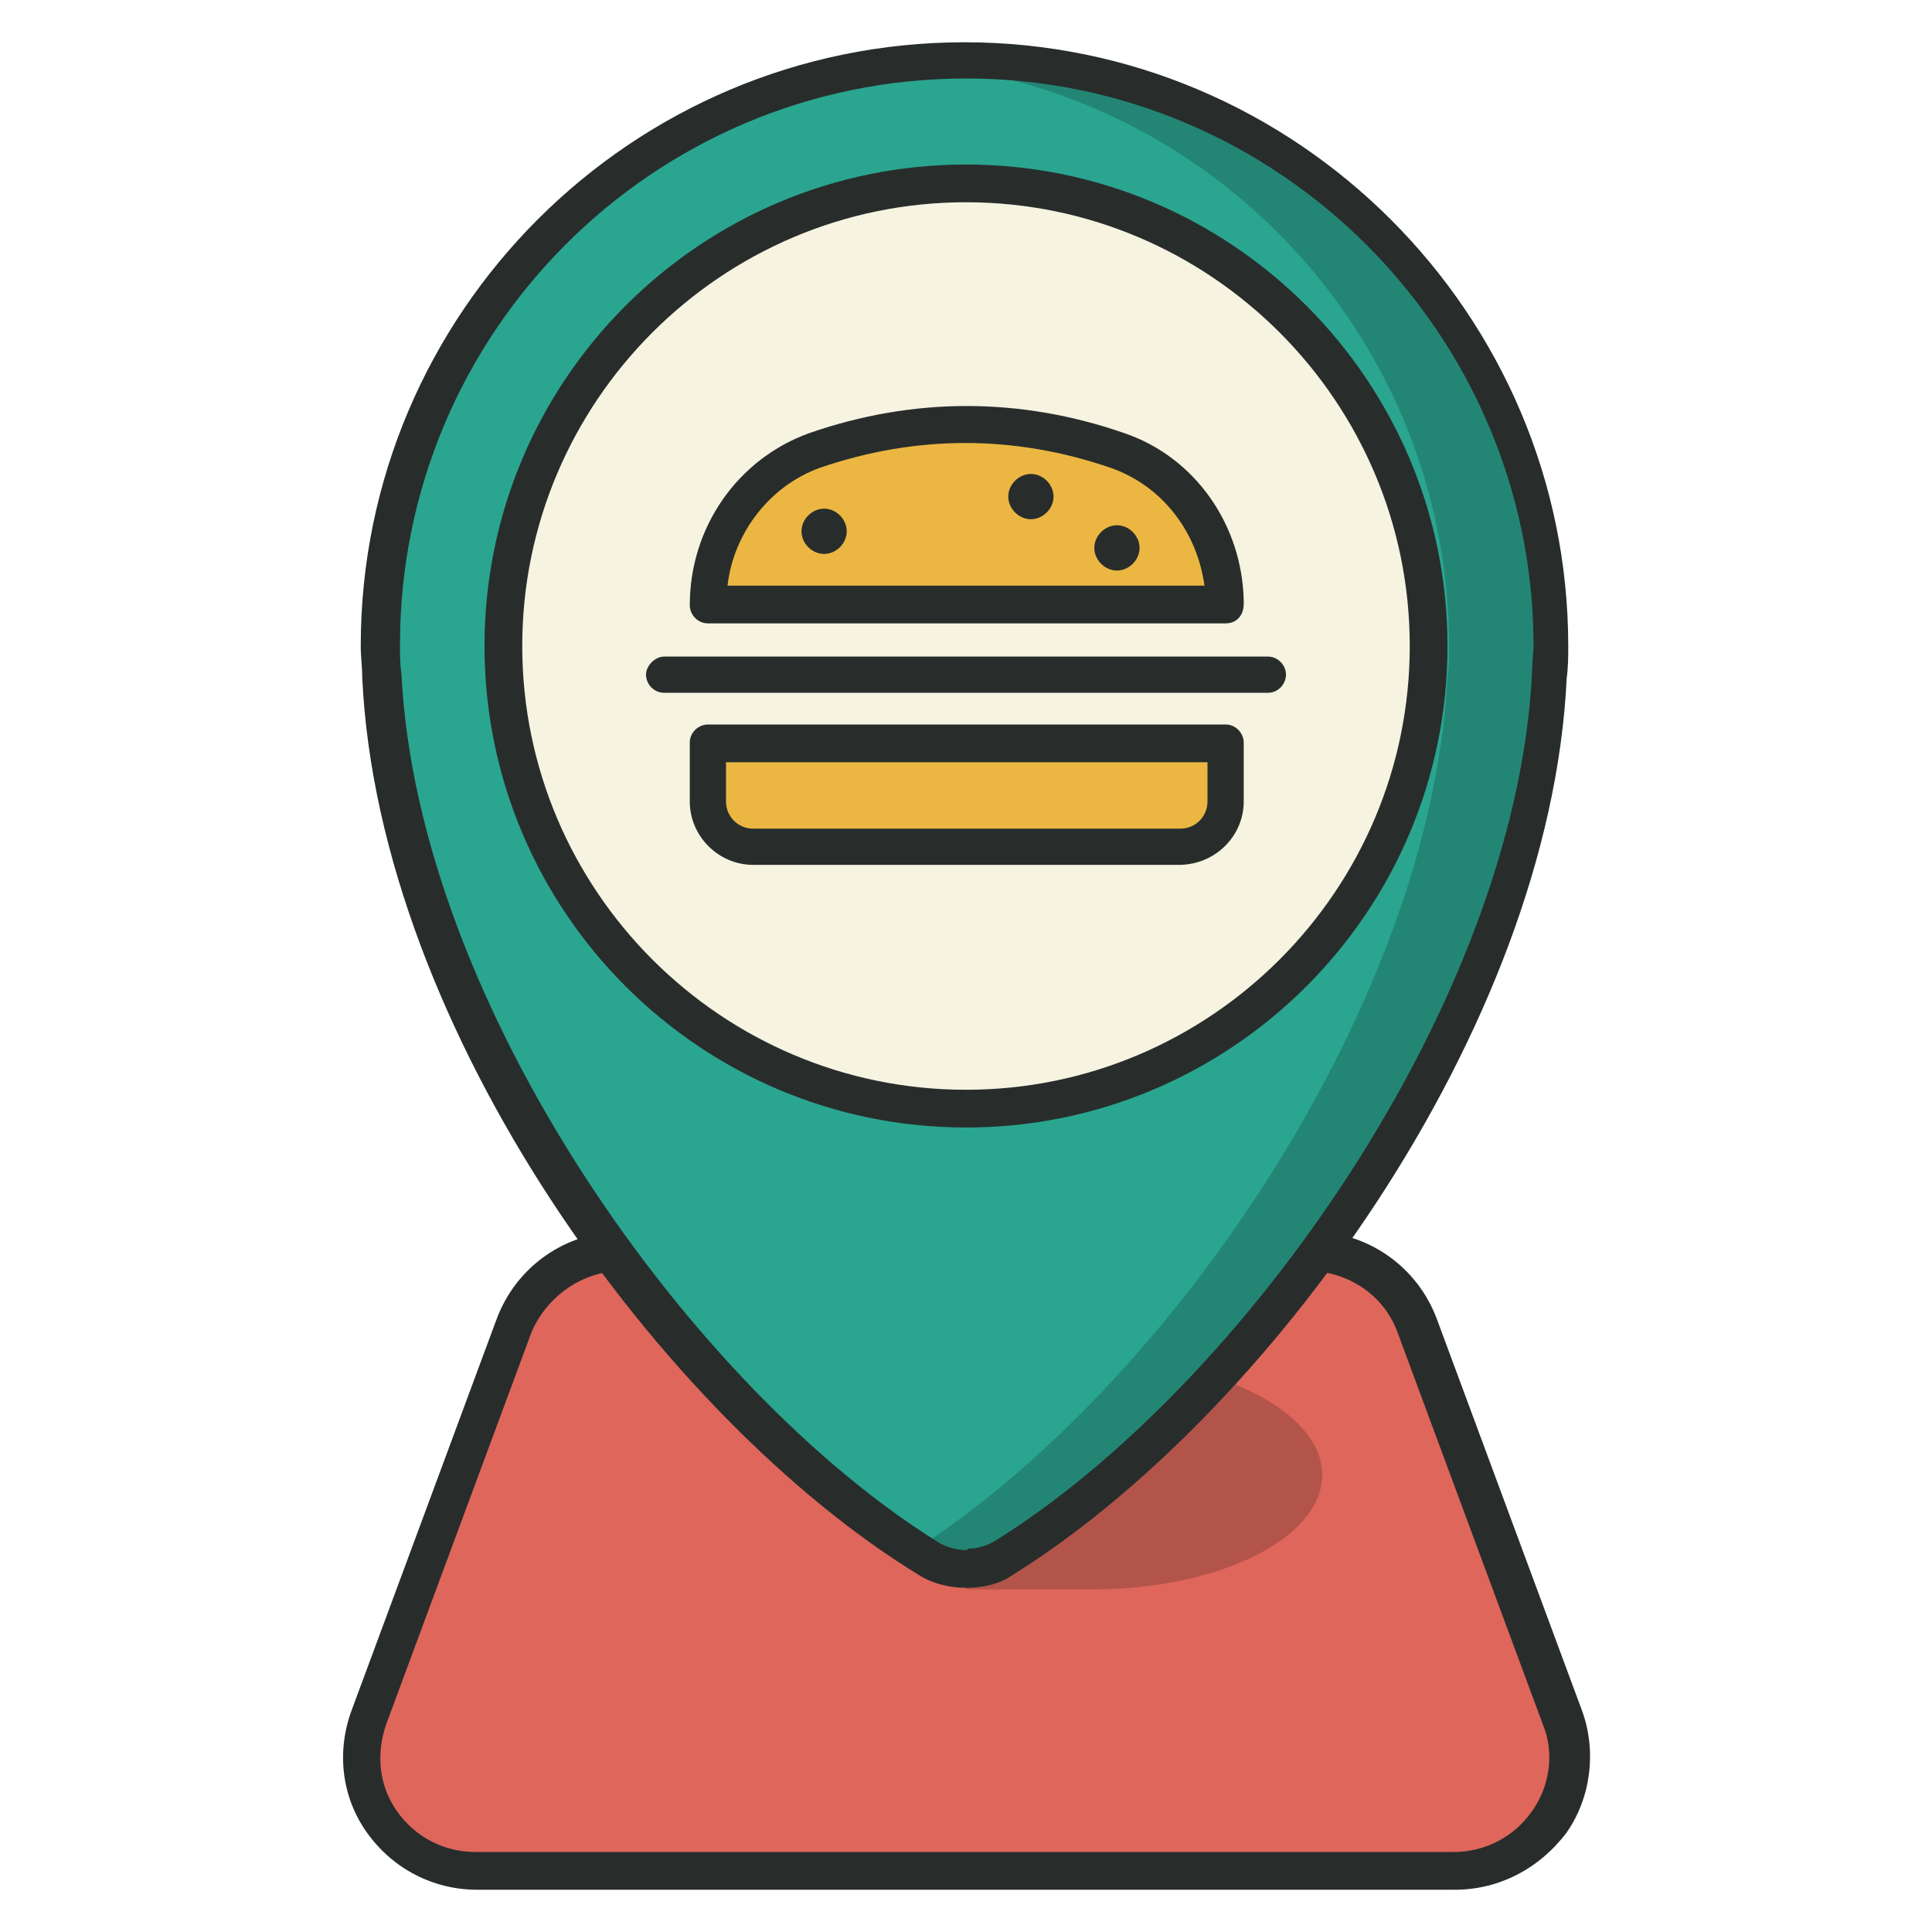
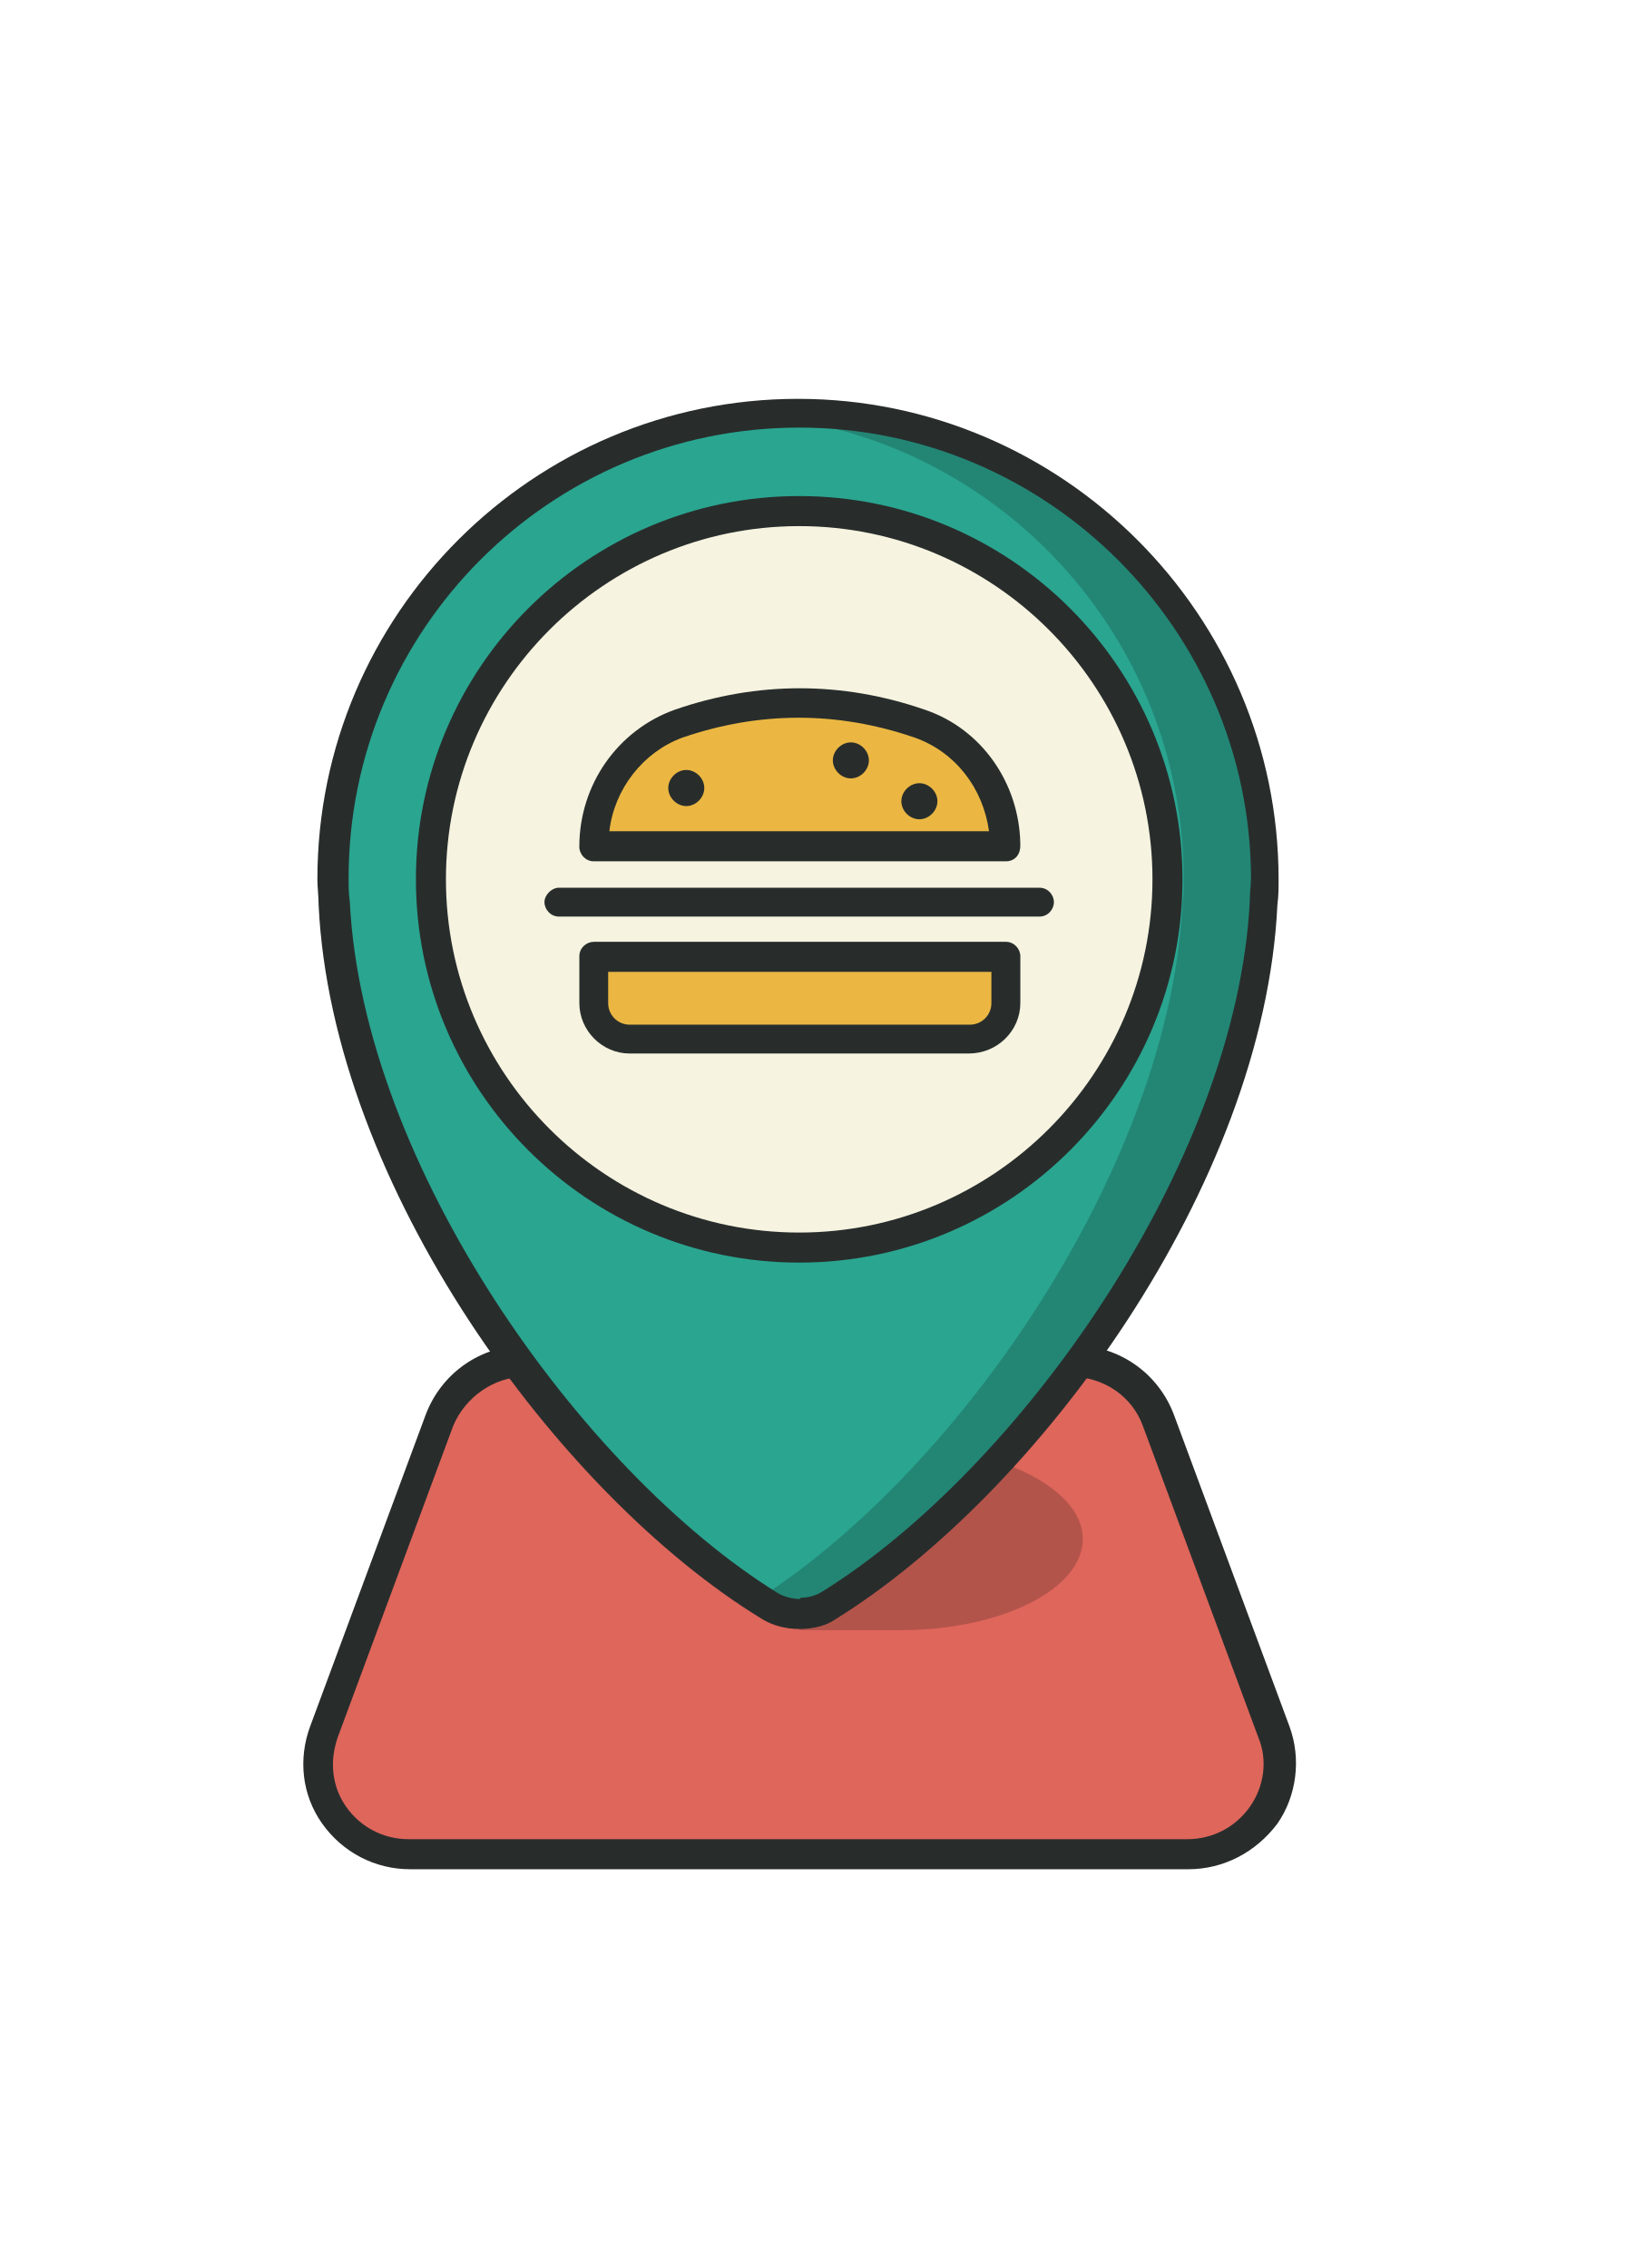
- <svg xmlns="http://www.w3.org/2000/svg" enable-background="new 0 0 128 128" id="Слой_1" version="1.1" viewBox="0 0 128 128" xml:space="preserve">
+ <svg xmlns="http://www.w3.org/2000/svg" version="1.1" id="Слой_1" x="0px" y="0px" width="43.498px" height="59.998px" viewBox="215.595 362.592 43.498 59.998" enable-background="new 215.595 362.592 43.498 59.998" xml:space="preserve">
  <g>
    <g>
-       <path d="M96.4,124H31.6c-5.3,0-9-5.3-7.1-10.2L34,87.9c1.1-3,3.9-5,7.1-5h45.7c3.2,0,6,2,7.1,5l9.6,25.9    C105.4,118.7,101.7,124,96.4,124z" fill="#DF665B" />
+       <path fill="#DF665B" d="M247.031,411.66h-20.594c-1.685,0-2.86-1.686-2.256-3.24l3.02-8.232c0.349-0.951,1.239-1.588,2.256-1.588    h14.524c1.017,0,1.907,0.637,2.257,1.588l3.051,8.232C249.892,409.975,248.716,411.66,247.031,411.66z" />
    </g>
    <g opacity="0.2">
-       <path d="M87.6,97.7c0,4.2-6.8,7.6-15.2,7.6H64c0-4.2,14.1-14.8,16.4-14.1C84.7,92.6,87.6,95,87.6,97.7z" fill="#04080A" />
+       <path fill="#04080A" d="M244.235,403.303c0,1.334-2.161,2.414-4.831,2.414h-2.67c0-1.334,4.481-4.701,5.212-4.48    C243.313,401.682,244.235,402.443,244.235,403.303z" />
    </g>
    <g>
-       <path d="M96.4,125.2H31.6c-2.9,0-5.6-1.4-7.3-3.8c-1.7-2.4-2-5.4-1-8.1l9.6-25.9c1.3-3.5,4.6-5.8,8.3-5.8h45.7    c3.7,0,7,2.3,8.3,5.8l9.6,25.9c1,2.7,0.6,5.8-1,8.1C102,123.8,99.3,125.2,96.4,125.2z M41.2,84.2c-2.6,0-5,1.7-6,4.1l-9.6,25.9    c-0.7,2-0.5,4.1,0.7,5.8s3.1,2.7,5.2,2.7h64.8c2.1,0,4-1,5.2-2.7s1.5-3.9,0.7-5.8l-9.6-25.9c-0.9-2.5-3.3-4.1-6-4.1H41.2z" fill="#282D2C" />
+       <path fill="#282D2C" d="M247.031,412.041h-20.594c-0.921,0-1.78-0.445-2.32-1.207c-0.541-0.762-0.636-1.715-0.318-2.574    l3.051-8.23c0.413-1.113,1.462-1.845,2.638-1.845h14.524c1.176,0,2.225,0.731,2.638,1.845l3.051,8.23    c0.318,0.859,0.19,1.844-0.318,2.574C248.811,411.596,247.953,412.041,247.031,412.041z M229.488,399.012    c-0.827,0-1.589,0.541-1.907,1.303l-3.051,8.23c-0.223,0.637-0.159,1.305,0.222,1.846c0.381,0.539,0.985,0.855,1.653,0.855H247    c0.668,0,1.271-0.316,1.653-0.855c0.382-0.541,0.477-1.242,0.222-1.846l-3.05-8.23c-0.287-0.793-1.05-1.303-1.907-1.303H229.488z" />
    </g>
    <g>
-       <path d="M102.8,42.8C102.8,21.4,85.4,4,64,4S25.2,21.4,25.2,42.8c0,0.7,0,1.4,0.1,2c1.1,21.8,18.8,47.7,36.2,58.5    c0.8,0.5,1.7,0.7,2.6,0.7l0,0c0.9,0,1.7-0.2,2.5-0.7c17.4-10.7,35.1-36.7,36.2-58.5C102.8,44.1,102.8,43.5,102.8,42.8z" fill="#2AA590" />
+       <path fill="#2AA590" d="M249.065,385.854c0-6.801-5.53-12.332-12.331-12.332s-12.332,5.53-12.332,12.332    c0,0.222,0,0.444,0.032,0.635c0.35,6.928,5.975,15.161,11.505,18.593c0.254,0.16,0.541,0.223,0.826,0.223l0,0    c0.286,0,0.541-0.062,0.794-0.223c5.53-3.4,11.156-11.665,11.505-18.593C249.065,386.267,249.065,386.076,249.065,385.854z" />
    </g>
    <g opacity="0.2">
-       <path d="M64,4c-1.1,0-2.3,0.1-3.4,0.2C80.4,5.9,96,22.5,96,42.8c0,0.7,0,1.3-0.1,2c-1,21.4-18.2,46.9-35.3,57.9    c0.3,0.2,0.6,0.4,0.9,0.6c0.8,0.5,1.7,0.7,2.6,0.7c0.9,0,1.7-0.2,2.5-0.7c17.4-10.7,35.1-36.7,36.2-58.5c0-0.7,0.1-1.3,0.1-2    C102.8,21.4,85.4,4,64,4z" fill="#04080A" />
+       <path fill="#04080A" d="M236.734,373.522c-0.35,0-0.731,0.032-1.081,0.064c6.292,0.54,11.25,5.816,11.25,12.268    c0,0.222,0,0.413-0.032,0.635c-0.318,6.802-5.784,14.907-11.218,18.403c0.095,0.062,0.19,0.125,0.286,0.189    c0.254,0.16,0.541,0.223,0.826,0.223s0.541-0.062,0.794-0.223c5.53-3.4,11.156-11.665,11.505-18.593    c0-0.223,0.032-0.413,0.032-0.635C249.065,379.053,243.536,373.522,236.734,373.522z" />
    </g>
    <g>
-       <path d="M64,105.2c-1.1,0-2.3-0.3-3.2-0.9C44,94,25.1,68.3,24,44.9c0-0.7-0.1-1.4-0.1-2.1c0-22.1,18-40,40-40    s40,18,40,40c0,0.7,0,1.4-0.1,2.1c-1.1,23.4-20,49.1-36.8,59.5C66.3,104.9,65.2,105.2,64,105.2C64.1,105.2,64,105.2,64,105.2z     M64,5.2c-20.7,0-37.5,16.8-37.5,37.5c0,0.7,0,1.3,0.1,2c1.1,21.9,19.3,47.4,35.6,57.5c0.5,0.3,1.2,0.5,1.9,0.5v1.2l0-1.3    c0.7,0,1.3-0.2,1.8-0.5c16.3-10.1,34.5-35.6,35.6-57.5c0-0.7,0.1-1.3,0.1-2C101.5,22.1,84.7,5.2,64,5.2z" fill="#282D2C" />
+       <path fill="#282D2C" d="M236.734,405.686c-0.35,0-0.731-0.096-1.017-0.285c-5.339-3.273-11.346-11.442-11.695-18.879    c0-0.223-0.032-0.445-0.032-0.667c0-7.024,5.72-12.712,12.712-12.712c6.992,0,12.712,5.72,12.712,12.712    c0,0.222,0,0.444-0.031,0.667c-0.349,7.437-6.356,15.605-11.696,18.91C237.465,405.59,237.116,405.686,236.734,405.686    C236.766,405.686,236.734,405.686,236.734,405.686z M236.734,373.904c-6.579,0-11.918,5.339-11.918,11.917    c0,0.223,0,0.413,0.032,0.636c0.35,6.96,6.134,15.064,11.314,18.275c0.159,0.096,0.381,0.16,0.604,0.16v0.381v-0.414    c0.223,0,0.413-0.062,0.572-0.16c5.18-3.209,10.964-11.313,11.314-18.273c0-0.222,0.032-0.413,0.032-0.635    C248.652,379.275,243.313,373.904,236.734,373.904z" />
    </g>
    <g>
-       <circle cx="64" cy="42.8" fill="#F6F3E0" r="30.6" />
+       <circle fill="#F6F3E0" cx="236.734" cy="385.854" r="9.725" />
    </g>
    <g>
-       <path d="M78.1,56.1H49.9c-1.7,0-3-1.3-3-3v-3.9h34.3v3.9C81.1,54.7,79.8,56.1,78.1,56.1z" fill="#EBB742" />
+       <path fill="#EBB742" d="M241.216,390.081h-8.963c-0.539,0-0.953-0.413-0.953-0.954v-1.24h10.9v1.24    C242.169,389.636,241.756,390.081,241.216,390.081z" />
    </g>
    <g>
-       <path d="M78.1,57.3H49.9c-2.3,0-4.2-1.9-4.2-4.2v-3.9c0-0.7,0.6-1.2,1.2-1.2h34.3c0.7,0,1.2,0.6,1.2,1.2v3.9    C82.4,55.4,80.5,57.3,78.1,57.3z M48.1,50.5v2.6c0,1,0.8,1.8,1.8,1.8h28.3c1,0,1.8-0.8,1.8-1.8v-2.6H48.1z" fill="#282D2C" />
+       <path fill="#282D2C" d="M241.216,390.462h-8.963c-0.73,0-1.334-0.604-1.334-1.335v-1.24c0-0.222,0.191-0.38,0.382-0.38h10.9    c0.223,0,0.382,0.19,0.382,0.38v1.24C242.582,389.858,241.979,390.462,241.216,390.462z M231.681,388.301v0.826    c0,0.318,0.254,0.572,0.571,0.572h8.995c0.317,0,0.571-0.254,0.571-0.572v-0.826H231.681z" />
    </g>
    <g>
-       <path d="M84,45.9H44c-0.7,0-1.2-0.6-1.2-1.2s0.6-1.2,1.2-1.2h40c0.7,0,1.2,0.6,1.2,1.2S84.7,45.9,84,45.9z" fill="#282D2C" />
+       <path fill="#282D2C" d="M243.09,386.839h-12.712c-0.223,0-0.382-0.191-0.382-0.382c0-0.191,0.191-0.381,0.382-0.381h12.712    c0.223,0,0.381,0.19,0.381,0.381C243.472,386.648,243.313,386.839,243.09,386.839z" />
    </g>
    <g>
-       <path d="M81.1,40.1H46.9v0c0-4.5,2.8-8.7,7.1-10.2c6.7-2.3,13.4-2.3,20.1,0C78.3,31.4,81.1,35.5,81.1,40.1    L81.1,40.1z" fill="#EBB742" />
+       <path fill="#EBB742" d="M242.169,384.995H231.3l0,0c0-1.43,0.889-2.764,2.256-3.241c2.129-0.731,4.259-0.731,6.388,0    C241.279,382.231,242.169,383.534,242.169,384.995L242.169,384.995z" />
    </g>
    <g>
-       <path d="M81.2,41.3C81.2,41.3,81.2,41.3,81.2,41.3H46.9c-0.7,0-1.2-0.6-1.2-1.2c0-5.2,3.2-9.7,7.9-11.4    c6.9-2.4,14-2.4,20.9,0c4.7,1.6,7.8,6.1,7.9,11.1c0,0.1,0,0.2,0,0.2C82.4,40.8,81.9,41.3,81.2,41.3z M48.2,38.8h31.6    c-0.5-3.6-2.8-6.6-6.2-7.8c-6.4-2.2-12.9-2.2-19.3,0C51,32.2,48.6,35.3,48.2,38.8z" fill="#282D2C" />
+       <path fill="#282D2C" d="M242.2,385.377L242.2,385.377h-10.9c-0.223,0-0.382-0.191-0.382-0.382c0-1.652,1.018-3.083,2.511-3.623    c2.193-0.763,4.449-0.763,6.642,0c1.493,0.508,2.479,1.938,2.511,3.528c0,0.031,0,0.063,0,0.063    C242.582,385.218,242.423,385.377,242.2,385.377z M231.713,384.582h10.042c-0.159-1.144-0.89-2.097-1.97-2.479    c-2.035-0.699-4.1-0.699-6.134,0C232.603,382.485,231.84,383.47,231.713,384.582z" />
    </g>
    <g>
-       <path d="M54.6,36.7c-0.8,0-1.5-0.7-1.5-1.5s0.7-1.5,1.5-1.5s1.5,0.7,1.5,1.5S55.4,36.7,54.6,36.7z" fill="#282D2C" />
+       <path fill="#282D2C" d="M233.747,383.916c-0.253,0-0.476-0.223-0.476-0.478c0-0.254,0.223-0.477,0.476-0.477    c0.255,0,0.477,0.223,0.477,0.477C234.224,383.692,234.001,383.916,233.747,383.916z" />
    </g>
    <g>
-       <path d="M68.3,34.4c-0.8,0-1.5-0.7-1.5-1.5s0.7-1.5,1.5-1.5s1.5,0.7,1.5,1.5S69.1,34.4,68.3,34.4z" fill="#282D2C" />
+       <path fill="#282D2C" d="M238.101,383.184c-0.254,0-0.477-0.223-0.477-0.476c0-0.255,0.223-0.477,0.477-0.477    c0.254,0,0.476,0.222,0.476,0.477C238.577,382.961,238.355,383.184,238.101,383.184z" />
    </g>
    <g>
-       <path d="M74,37.8c-0.8,0-1.5-0.7-1.5-1.5s0.7-1.5,1.5-1.5s1.5,0.7,1.5,1.5S74.8,37.8,74,37.8z" fill="#282D2C" />
+       <path fill="#282D2C" d="M239.913,384.265c-0.254,0-0.477-0.222-0.477-0.477c0-0.254,0.223-0.477,0.477-0.477    c0.254,0,0.477,0.223,0.477,0.477C240.389,384.042,240.167,384.265,239.913,384.265z" />
    </g>
    <g>
-       <path d="M64,74.7c-17.6,0-31.9-14.3-31.9-31.9S46.4,10.9,64,10.9c17.6,0,31.9,14.3,31.9,31.9S81.6,74.7,64,74.7z     M64,13.4c-16.2,0-29.4,13.2-29.4,29.4S47.8,72.2,64,72.2S93.4,59,93.4,42.8S80.2,13.4,64,13.4z" fill="#282D2C" />
+       <path fill="#282D2C" d="M236.734,395.993c-5.594,0-10.138-4.546-10.138-10.139c0-5.594,4.544-10.139,10.138-10.139    c5.593,0,10.138,4.545,10.138,10.139C246.872,391.447,242.328,395.993,236.734,395.993z M236.734,376.51    c-5.148,0-9.344,4.195-9.344,9.344c0,5.148,4.195,9.344,9.344,9.344c5.148,0,9.344-4.196,9.344-9.344    C246.078,380.706,241.882,376.51,236.734,376.51z" />
    </g>
  </g>
</svg>
